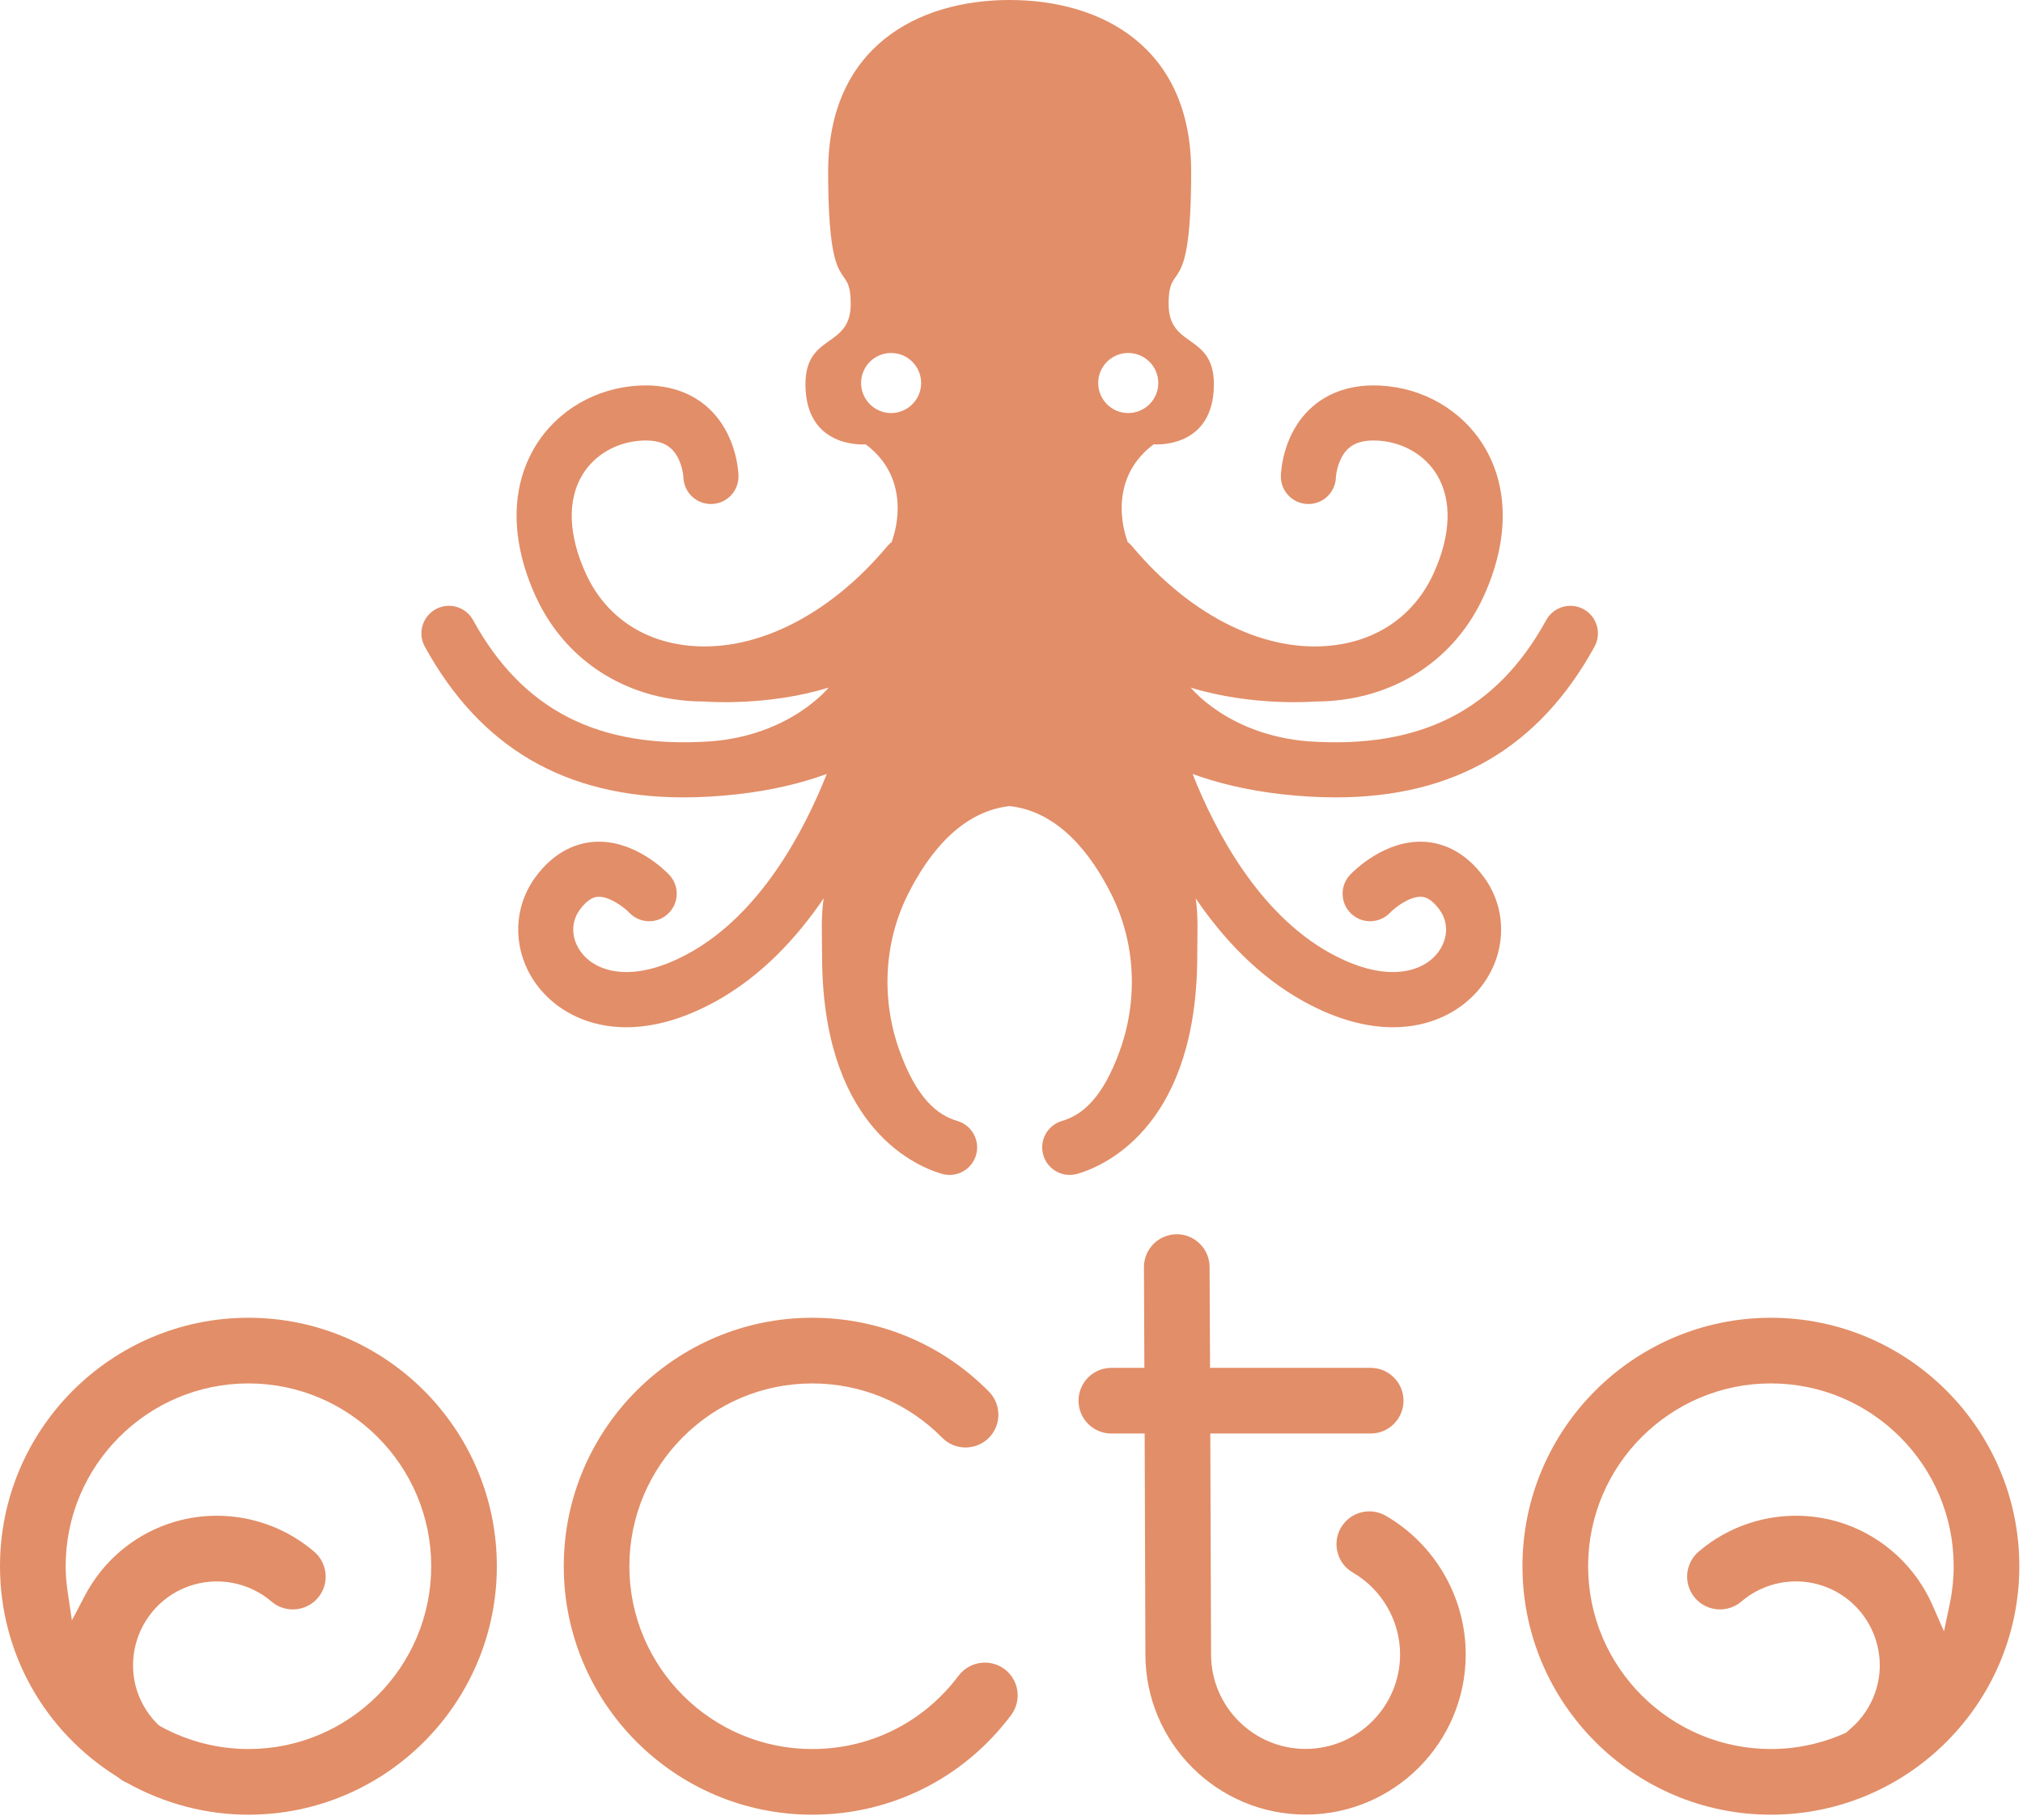
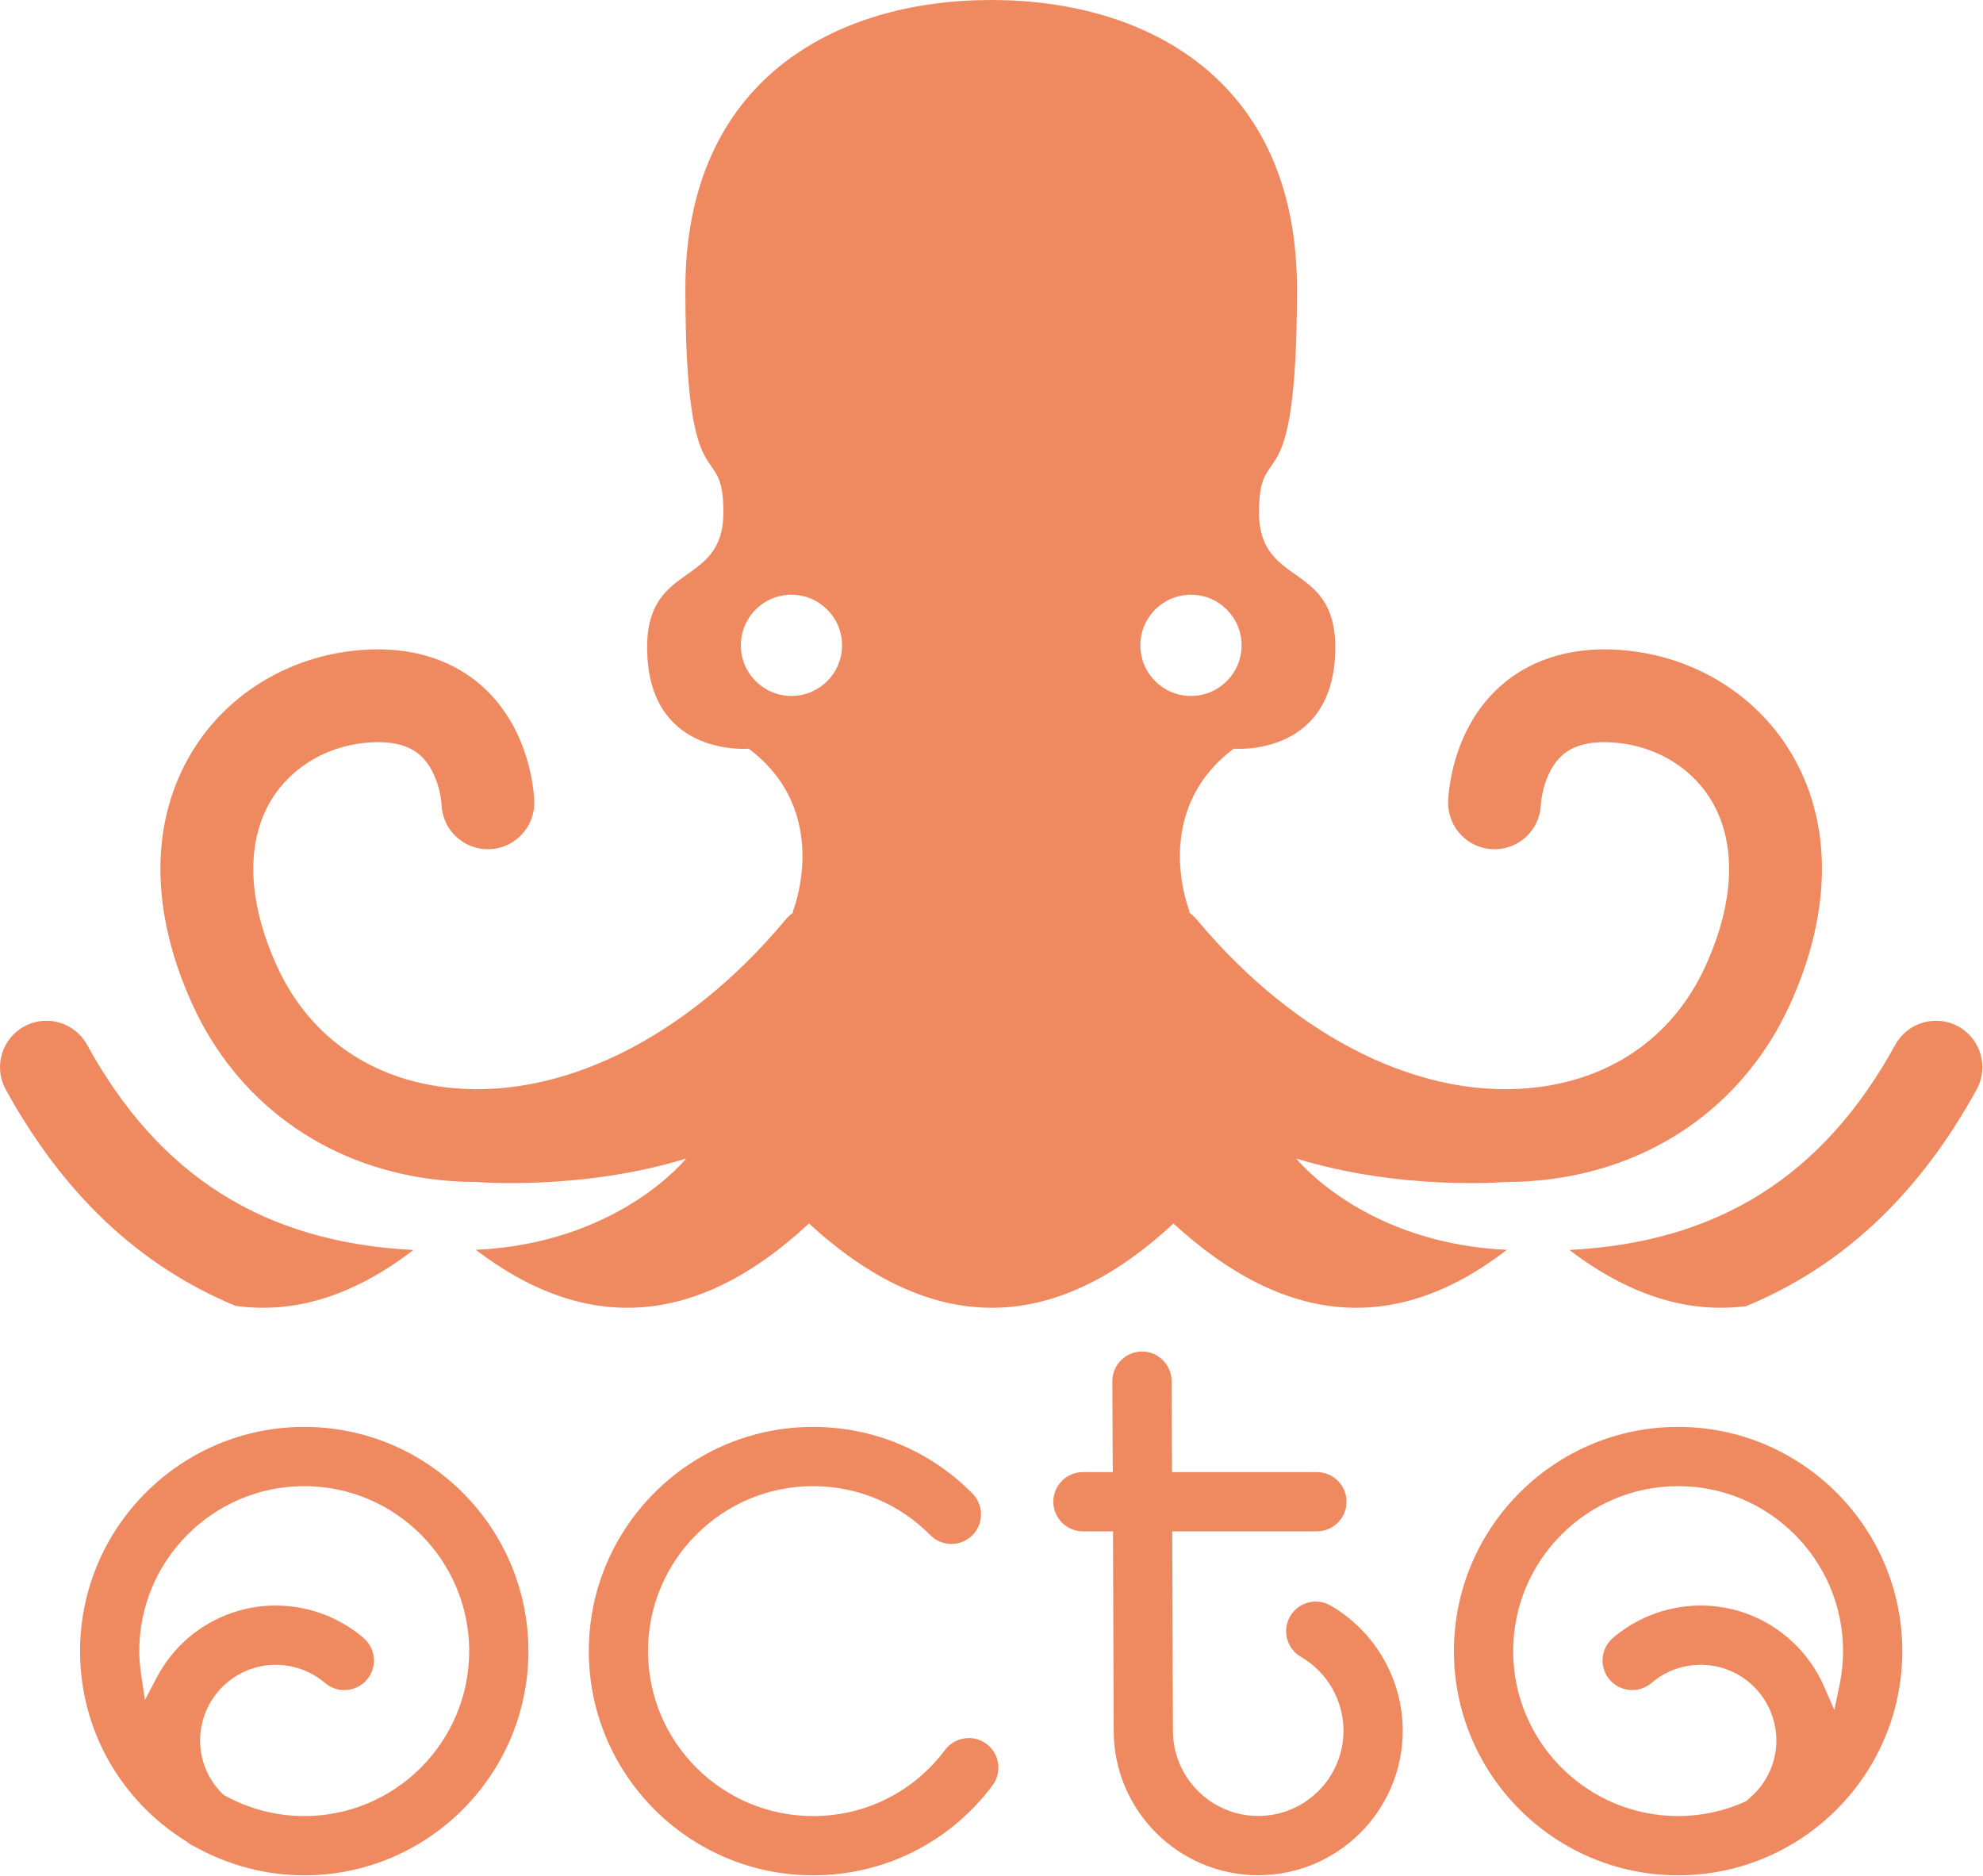
- <svg xmlns="http://www.w3.org/2000/svg" width="100%" height="100%" viewBox="0 0 318 286" version="1.1" xml:space="preserve" style="fill-rule:evenodd;clip-rule:evenodd;stroke-linejoin:round;stroke-miterlimit:2;">
+ <svg xmlns="http://www.w3.org/2000/svg" width="100%" height="100%" viewBox="0 0 185 175" version="1.1" xml:space="preserve" style="fill-rule:evenodd;clip-rule:evenodd;stroke-linejoin:round;stroke-miterlimit:2;">
  <g>
-     <path d="M172.627,60.204c0,-2.608 2.113,-4.721 4.721,-4.721c2.608,0 4.725,2.113 4.725,4.721c0,2.604 -2.117,4.721 -4.725,4.721c-2.608,0 -4.721,-2.117 -4.721,-4.721m-32.55,4.721c-2.608,0 -4.721,-2.117 -4.721,-4.721c0,-2.608 2.113,-4.721 4.721,-4.721c2.604,0 4.721,2.113 4.721,4.721c0,2.604 -2.117,4.721 -4.721,4.721m108.859,30.833c-2.092,-1.15 -4.725,-0.387 -5.88,1.709c-7.787,14.179 -19.733,20.283 -37.454,19.054c-12.537,-1.017 -18.429,-8.442 -18.429,-8.442c9.771,3.013 19.538,2.188 19.538,2.188c1.466,0 2.925,-0.096 4.37,-0.292c9.963,-1.338 18.03,-7.254 22.134,-16.229c3.987,-8.729 4.004,-17.121 0.041,-23.634c-3.425,-5.62 -9.537,-9.179 -16.358,-9.508c-5.517,-0.271 -8.958,1.796 -10.875,3.579c-4.396,4.079 -4.662,9.946 -4.679,10.604c-0.063,2.388 1.825,4.375 4.212,4.434c2.388,0.062 4.359,-1.809 4.438,-4.179c0.042,-0.813 0.462,-3.196 1.954,-4.546c1.029,-0.938 2.508,-1.342 4.525,-1.246c3.954,0.192 7.458,2.196 9.388,5.362c2.42,3.984 2.237,9.5 -0.521,15.534c-2.884,6.308 -8.354,10.3 -15.413,11.25c-10.687,1.441 -22.662,-4.388 -32.012,-15.584c-0.217,-0.254 -0.454,-0.47 -0.709,-0.662c0,-0.054 0.005,-0.104 0,-0.158c0,0 -3.737,-9.246 4.134,-15.15c0,0 8.854,0.787 9.441,-8.459c0.592,-9.246 -7.083,-6.296 -7.083,-13.575c0,-7.279 3.542,0 3.542,-20.854c0,-19.479 -13.971,-26.954 -28.529,-26.954c-14.559,0 -28.53,7.475 -28.53,26.954c0,20.854 3.546,13.575 3.546,20.854c-0.004,7.279 -7.675,4.329 -7.083,13.575c0.587,9.246 9.442,8.459 9.442,8.459c7.87,5.904 4.133,15.15 4.133,15.15l0,0.158c-0.254,0.192 -0.492,0.408 -0.704,0.662c-9.354,11.196 -21.329,17.025 -32.021,15.584c-7.054,-0.946 -12.529,-4.942 -15.408,-11.25c-2.759,-6.034 -2.946,-11.55 -0.525,-15.534c1.929,-3.166 5.441,-5.17 9.387,-5.362c2.017,-0.096 3.504,0.308 4.533,1.246c1.484,1.35 1.913,3.733 1.95,4.546c0.08,2.37 2.05,4.241 4.434,4.179c2.387,-0.059 4.275,-2.046 4.221,-4.434c-0.017,-0.658 -0.292,-6.525 -4.68,-10.604c-1.916,-1.783 -5.358,-3.85 -10.879,-3.579c-6.821,0.329 -12.937,3.888 -16.358,9.508c-3.967,6.513 -3.95,14.905 0.042,23.634c4.104,8.975 12.166,14.891 22.129,16.229c1.446,0.196 2.904,0.292 4.375,0.292c0,0 9.762,0.825 19.533,-2.188c0,0 -5.892,7.425 -18.429,8.442c-17.721,1.229 -29.667,-4.875 -37.454,-19.05c-1.15,-2.1 -3.784,-2.863 -5.875,-1.713c-2.096,1.154 -2.867,3.784 -1.713,5.879c8.729,15.896 22.084,23.696 40.675,23.696c2.709,0 5.529,-0.162 8.463,-0.491c5.458,-0.617 10.096,-1.75 14.046,-3.184c-3.563,8.971 -10.375,21.938 -21.613,28.146c-8.375,4.629 -14.096,3.192 -16.65,0.296c-1.879,-2.125 -2.112,-4.971 -0.579,-7.079c1.425,-1.959 2.504,-2.034 2.854,-2.059c1.796,-0.116 4.1,1.625 4.925,2.475c1.633,1.742 4.371,1.83 6.113,0.192c1.741,-1.637 1.829,-4.375 0.191,-6.117c-0.537,-0.575 -5.454,-5.575 -11.754,-5.191c-2.504,0.158 -6.162,1.258 -9.325,5.608c-3.921,5.383 -3.471,12.742 1.088,17.9c2.816,3.196 7.35,5.638 13.237,5.638c4.088,0 8.817,-1.175 14.088,-4.088c7.125,-3.937 12.675,-9.912 16.941,-16.179c-0.446,2.858 -0.25,5.817 -0.254,8.904c-0.025,26.175 13.813,32.942 18.838,34.404c0.404,0.113 0.812,0.171 1.212,0.171c1.875,0 3.604,-1.229 4.154,-3.125c0.667,-2.296 -0.658,-4.696 -2.95,-5.362c-3.141,-0.913 -6.408,-3.575 -9.1,-11.092c-2.866,-8 -2.462,-16.938 1.346,-24.533c3.188,-6.367 8.308,-13.005 15.988,-13.867c7.679,0.862 12.8,7.5 15.987,13.867c3.808,7.595 4.217,16.533 1.346,24.533c-2.692,7.517 -5.954,10.179 -9.096,11.092c-2.296,0.666 -3.617,3.066 -2.95,5.362c0.55,1.896 2.279,3.125 4.154,3.125c0.396,0 0.804,-0.058 1.209,-0.171c5.025,-1.462 18.862,-8.229 18.837,-34.404c-0.004,-3.092 0.192,-6.046 -0.25,-8.904c4.263,6.267 9.817,12.242 16.938,16.179c5.266,2.913 10.004,4.088 14.087,4.088c5.888,0 10.421,-2.442 13.242,-5.638c4.558,-5.158 5.004,-12.517 1.087,-17.9c-3.162,-4.35 -6.816,-5.45 -9.329,-5.608c-6.296,-0.384 -11.217,4.616 -11.754,5.187c-1.638,1.742 -1.55,4.484 0.192,6.121c1.741,1.638 4.479,1.55 6.12,-0.192c0.817,-0.85 3.125,-2.591 4.917,-2.475c0.35,0.025 1.429,0.1 2.854,2.059c1.534,2.108 1.3,4.954 -0.579,7.079c-2.554,2.896 -8.271,4.333 -16.65,-0.296c-11.233,-6.208 -18.05,-19.175 -21.608,-28.146c3.946,1.434 8.583,2.567 14.046,3.184c2.933,0.329 5.754,0.491 8.458,0.491c18.592,0 31.946,-7.8 40.679,-23.696c1.15,-2.095 0.383,-4.729 -1.712,-5.879" style="fill:#e28e68;fill-rule:nonzero;" />
    <g>
-       <path d="M127.665,207.132c-21.529,0 -39.046,17.517 -39.046,39.054c0,21.534 17.517,39.05 39.046,39.05c12.417,0 23.817,-5.708 31.275,-15.654c1.704,-2.279 1.242,-5.517 -1.033,-7.225c-2.279,-1.7 -5.517,-1.233 -7.225,1.033c-5.488,7.325 -13.875,11.53 -23.017,11.53c-15.842,0 -28.733,-12.892 -28.733,-28.734c0,-15.846 12.891,-28.733 28.733,-28.733c7.742,0 15.004,3.033 20.446,8.537c1.987,2.017 5.267,2.046 7.296,0.046c2.025,-1.996 2.041,-5.271 0.046,-7.296c-7.4,-7.487 -17.267,-11.608 -27.788,-11.608" style="fill:#e28e68;fill-rule:nonzero;" />
-       <path d="M174.695,225.325l5.237,0l0.117,34.72c0,13.884 11.296,25.175 25.175,25.175c13.883,0 25.175,-11.291 25.175,-25.175c0,-8.95 -4.813,-17.3 -12.563,-21.791l-0.004,0c-1.192,-0.692 -2.583,-0.871 -3.908,-0.525c-1.329,0.358 -2.45,1.208 -3.142,2.4c-0.687,1.191 -0.879,2.583 -0.521,3.916c0.354,1.33 1.204,2.446 2.396,3.134c4.579,2.658 7.425,7.583 7.425,12.866c0,8.192 -6.667,14.855 -14.858,14.855c-8.192,0 -14.854,-6.663 -14.854,-14.855l-0.121,-34.72l25.208,0c2.85,0 5.163,-2.317 5.163,-5.163c0,-2.842 -2.313,-5.158 -5.163,-5.158l-25.246,0l-0.075,-15.867c-0.008,-2.829 -2.325,-5.137 -5.154,-5.137c-2.871,0.016 -5.171,2.337 -5.162,5.183l0.07,15.821l-5.195,0c-2.85,0 -5.159,2.316 -5.159,5.158c0,2.846 2.309,5.163 5.159,5.163" style="fill:#e28e68;fill-rule:nonzero;" />
-       <path d="M39.054,274.918c-4.846,0 -9.646,-1.242 -13.896,-3.6l-0.304,-0.225c-1.45,-1.425 -2.554,-3.163 -3.208,-5.021c-2.388,-6.846 1.246,-14.367 8.104,-16.767c4.425,-1.546 9.388,-0.608 12.933,2.433c2.155,1.85 5.421,1.592 7.271,-0.562c1.854,-2.158 1.596,-5.425 -0.566,-7.275c-6.342,-5.438 -15.171,-7.1 -23.05,-4.338c-5.613,1.967 -10.238,5.975 -13.021,11.292l-2.013,3.842l-0.641,-4.288c-0.234,-1.579 -0.342,-2.921 -0.342,-4.225c0,-15.841 12.887,-28.733 28.733,-28.733c15.842,0 28.729,12.892 28.729,28.733c0,15.842 -12.887,28.734 -28.729,28.734m0,-67.788c-21.537,0 -39.054,17.521 -39.054,39.054c0,13.563 6.929,25.959 18.538,33.167c0.537,0.433 0.962,0.687 1.45,0.896c5.912,3.287 12.458,4.991 19.066,4.991c21.529,0 39.046,-17.52 39.046,-39.054c0,-21.533 -17.517,-39.054 -39.046,-39.054" style="fill:#e28e68;fill-rule:nonzero;" />
-       <path d="M306.49,252.087l-0.908,4.341l-1.779,-4.062c-2.617,-5.996 -7.63,-10.659 -13.738,-12.8c-7.892,-2.767 -16.717,-1.1 -23.062,4.337c-2.159,1.85 -2.409,5.117 -0.55,7.275c1.854,2.159 5.112,2.404 7.275,0.559c3.537,-3.042 8.483,-3.984 12.92,-2.434c6.859,2.4 10.492,9.921 8.105,16.771c-0.759,2.158 -2.059,4.079 -3.759,5.558l-0.804,0.717c-3.758,1.7 -7.742,2.567 -11.817,2.567c-15.845,0 -28.733,-12.888 -28.733,-28.734c0,-15.841 12.888,-28.733 28.733,-28.733c15.842,0 28.73,12.892 28.73,28.733c0,1.959 -0.205,3.946 -0.613,5.905m-28.117,-44.955c-21.537,0 -39.054,17.517 -39.054,39.05c0,21.534 17.517,39.055 39.054,39.055c21.534,0 39.05,-17.521 39.05,-39.055c0,-21.533 -17.516,-39.05 -39.05,-39.05" style="fill:#e28e68;fill-rule:nonzero;" />
+       <path d="M146.411,116.607c13.907,-0.707 23.698,-6.929 30.405,-19.14c1.154,-2.096 3.787,-2.859 5.879,-1.709c2.096,1.15 2.862,3.784 1.712,5.879c-5.37,9.775 -12.487,16.488 -21.497,20.21c-5.5,0.713 -10.999,-1.05 -16.499,-5.24Z" style="fill:#ef8a60;" />
+       <path d="M21.974,121.823c-8.982,-3.724 -16.08,-10.43 -21.438,-20.186c-1.154,-2.095 -0.383,-4.725 1.713,-5.879c2.092,-1.15 4.725,-0.387 5.875,1.713c6.713,12.219 16.515,18.441 30.441,19.137c-5.53,4.262 -11.061,5.984 -16.591,5.215Z" style="fill:#ef8a60;" />
+       <path d="M44.39,116.593c0.394,-0.021 0.789,-0.045 1.188,-0.072c12.538,-1.017 18.429,-8.442 18.429,-8.442c-9.771,3.013 -19.533,2.188 -19.533,2.188c-1.471,-0 -2.929,-0.096 -4.375,-0.292c-9.963,-1.338 -18.025,-7.254 -22.129,-16.229c-3.992,-8.729 -4.009,-17.121 -0.042,-23.634c3.421,-5.62 9.538,-9.179 16.358,-9.508c5.521,-0.271 8.963,1.796 10.88,3.579c4.387,4.079 4.662,9.946 4.679,10.604c0.054,2.388 -1.834,4.375 -4.221,4.434c-2.383,0.062 -4.354,-1.809 -4.433,-4.179c-0.038,-0.813 -0.467,-3.196 -1.95,-4.546c-1.03,-0.938 -2.517,-1.342 -4.534,-1.246c-3.946,0.192 -7.458,2.196 -9.387,5.362c-2.421,3.984 -2.234,9.5 0.525,15.534c2.879,6.308 8.354,10.304 15.408,11.25c10.692,1.441 22.667,-4.388 32.021,-15.584c0.212,-0.254 0.45,-0.47 0.704,-0.662l0,-0.158c0,-0 3.738,-9.246 -4.133,-15.15c-0,-0 -8.854,0.787 -9.442,-8.459c-0.592,-9.246 7.079,-6.296 7.083,-13.575c0,-7.279 -3.545,0 -3.545,-20.854c-0,-19.479 13.97,-26.954 28.529,-26.954c14.558,-0 28.529,7.475 28.529,26.954c-0,20.854 -3.542,13.575 -3.542,20.854c0,7.279 7.675,4.329 7.084,13.575c-0.588,9.246 -9.442,8.459 -9.442,8.459c-7.871,5.904 -4.133,15.15 -4.133,15.15c0.004,0.054 -0,0.104 -0,0.158c0.254,0.192 0.491,0.408 0.708,0.662c9.35,11.196 21.325,17.025 32.012,15.584c7.059,-0.95 12.53,-4.942 15.413,-11.25c2.758,-6.034 2.942,-11.55 0.521,-15.534c-1.929,-3.166 -5.434,-5.17 -9.388,-5.362c-2.016,-0.096 -3.496,0.308 -4.525,1.246c-1.491,1.35 -1.912,3.733 -1.954,4.546c-0.079,2.37 -2.05,4.241 -4.437,4.179c-2.388,-0.059 -4.275,-2.046 -4.213,-4.434c0.017,-0.658 0.283,-6.525 4.679,-10.604c1.917,-1.783 5.359,-3.85 10.875,-3.579c6.821,0.329 12.934,3.888 16.359,9.508c3.962,6.513 3.945,14.905 -0.042,23.634c-4.104,8.975 -12.171,14.891 -22.133,16.229c-1.446,0.196 -2.905,0.292 -4.371,0.292c-0,-0 -9.767,0.825 -19.538,-2.188c0,0 5.892,7.425 18.429,8.442c0.412,0.028 0.82,0.053 1.224,0.073c-10.371,8.002 -20.742,7.073 -31.114,-2.457c-11.333,10.557 -22.667,10.414 -34,-0c-10.36,9.65 -20.72,10.36 -31.081,2.456Zm29.446,-51.668c-2.608,-0 -4.72,-2.117 -4.72,-4.721c-0,-2.608 2.112,-4.721 4.72,-4.721c2.605,0 4.721,2.113 4.721,4.721c0,2.604 -2.116,4.721 -4.721,4.721Zm32.55,-4.721c0,-2.608 2.113,-4.721 4.721,-4.721c2.609,0 4.725,2.113 4.725,4.721c0,2.604 -2.116,4.721 -4.725,4.721c-2.608,-0 -4.721,-2.117 -4.721,-4.721Z" style="fill:#ef8a60;" />
+     </g>
+     <g>
+       <g>
+         <path d="M28.383,169.419c-2.593,-0 -5.166,-0.665 -7.44,-1.928l-0.163,-0.121c-0.777,-0.763 -1.37,-1.691 -1.718,-2.689c-1.279,-3.666 0.667,-7.694 4.34,-8.98c2.37,-0.828 5.028,-0.325 6.927,1.304c1.153,0.99 2.903,0.852 3.894,-0.302c0.993,-1.156 0.855,-2.905 -0.304,-3.896c-3.396,-2.912 -8.125,-3.8 -12.345,-2.323c-3.006,1.053 -5.483,3.2 -6.973,6.047l-1.078,2.058l-0.344,-2.296c-0.125,-0.846 -0.185,-1.565 -0.185,-2.263c0,-8.484 6.904,-15.389 15.389,-15.389c8.486,0 15.389,6.905 15.389,15.389c-0,8.484 -6.903,15.389 -15.389,15.389m-0,-36.305c-11.533,-0 -20.914,9.383 -20.914,20.916c-0,7.264 3.711,13.902 9.928,17.763c0.288,0.232 0.515,0.368 0.776,0.48c3.165,1.761 6.673,2.673 10.21,2.673c11.533,0 20.914,-9.383 20.914,-20.916c-0,-11.533 -9.381,-20.916 -20.914,-20.916" style="fill:#ef8a60;fill-rule:nonzero;" />
+         <path d="M75.843,133.115c-11.531,-0 -20.912,9.383 -20.912,20.916c-0,11.533 9.381,20.914 20.912,20.914c6.65,0 12.755,-3.057 16.75,-8.384c0.912,-1.22 0.665,-2.954 -0.554,-3.869c-1.22,-0.911 -2.957,-0.661 -3.869,0.553c-2.939,3.923 -7.431,6.175 -12.327,6.175c-8.485,-0 -15.389,-6.905 -15.389,-15.389c-0,-8.487 6.904,-15.389 15.389,-15.389c4.146,0 8.035,1.625 10.95,4.573c1.064,1.08 2.821,1.095 3.907,0.024c1.085,-1.069 1.094,-2.823 0.025,-3.907c-3.963,-4.01 -9.248,-6.217 -14.882,-6.217" style="fill:#ef8a60;fill-rule:nonzero;" />
+         <path d="M101.03,142.858l2.805,0l0.063,18.596c-0,7.435 6.05,13.483 13.483,13.483c7.436,-0 13.483,-6.048 13.483,-13.483c0,-4.794 -2.577,-9.266 -6.728,-11.671l-0.002,-0c-0.639,-0.371 -1.384,-0.467 -2.094,-0.282c-0.711,0.192 -1.312,0.648 -1.682,1.286c-0.368,0.638 -0.471,1.383 -0.279,2.097c0.19,0.712 0.645,1.31 1.283,1.679c2.453,1.423 3.977,4.061 3.977,6.891c-0,4.387 -3.571,7.955 -7.958,7.955c-4.387,0 -7.955,-3.568 -7.955,-7.955l-0.065,-18.596l13.501,0c1.526,0 2.762,-1.241 2.762,-2.765c0,-1.522 -1.236,-2.762 -2.762,-2.762l-13.521,-0l-0.04,-8.498c-0.005,-1.515 -1.246,-2.752 -2.761,-2.752c-1.537,0.009 -2.769,1.252 -2.767,2.776l0.04,8.474l-2.783,-0c-1.526,-0 -2.762,1.24 -2.762,2.762c-0,1.524 1.236,2.765 2.762,2.765" style="fill:#ef8a60;fill-rule:nonzero;" />
+         <path d="M171.616,157.191l-0.486,2.325l-0.953,-2.176c-1.402,-3.211 -4.086,-5.708 -7.358,-6.855c-4.226,-1.482 -8.953,-0.589 -12.351,2.323c-1.156,0.991 -1.29,2.74 -0.295,3.896c0.993,1.156 2.738,1.288 3.897,0.299c1.894,-1.629 4.543,-2.133 6.92,-1.303c3.673,1.286 5.619,5.316 4.34,8.982c-0.406,1.156 -1.102,2.185 -2.013,2.977l-0.431,0.384c-2.012,0.91 -4.146,1.375 -6.331,1.375c-8.484,-0 -15.386,-6.903 -15.386,-15.389c-0,-8.485 6.902,-15.389 15.386,-15.389c8.487,0 15.389,6.904 15.389,15.389c0,1.049 -0.109,2.113 -0.328,3.162m-15.061,-24.076c-11.532,-0 -20.914,9.383 -20.914,20.914c0,11.532 9.382,20.916 20.914,20.916c11.535,0 20.917,-9.384 20.917,-20.916c-0,-11.531 -9.382,-20.914 -20.917,-20.914" style="fill:#ef8a60;fill-rule:nonzero;" />
+       </g>
    </g>
  </g>
</svg>
